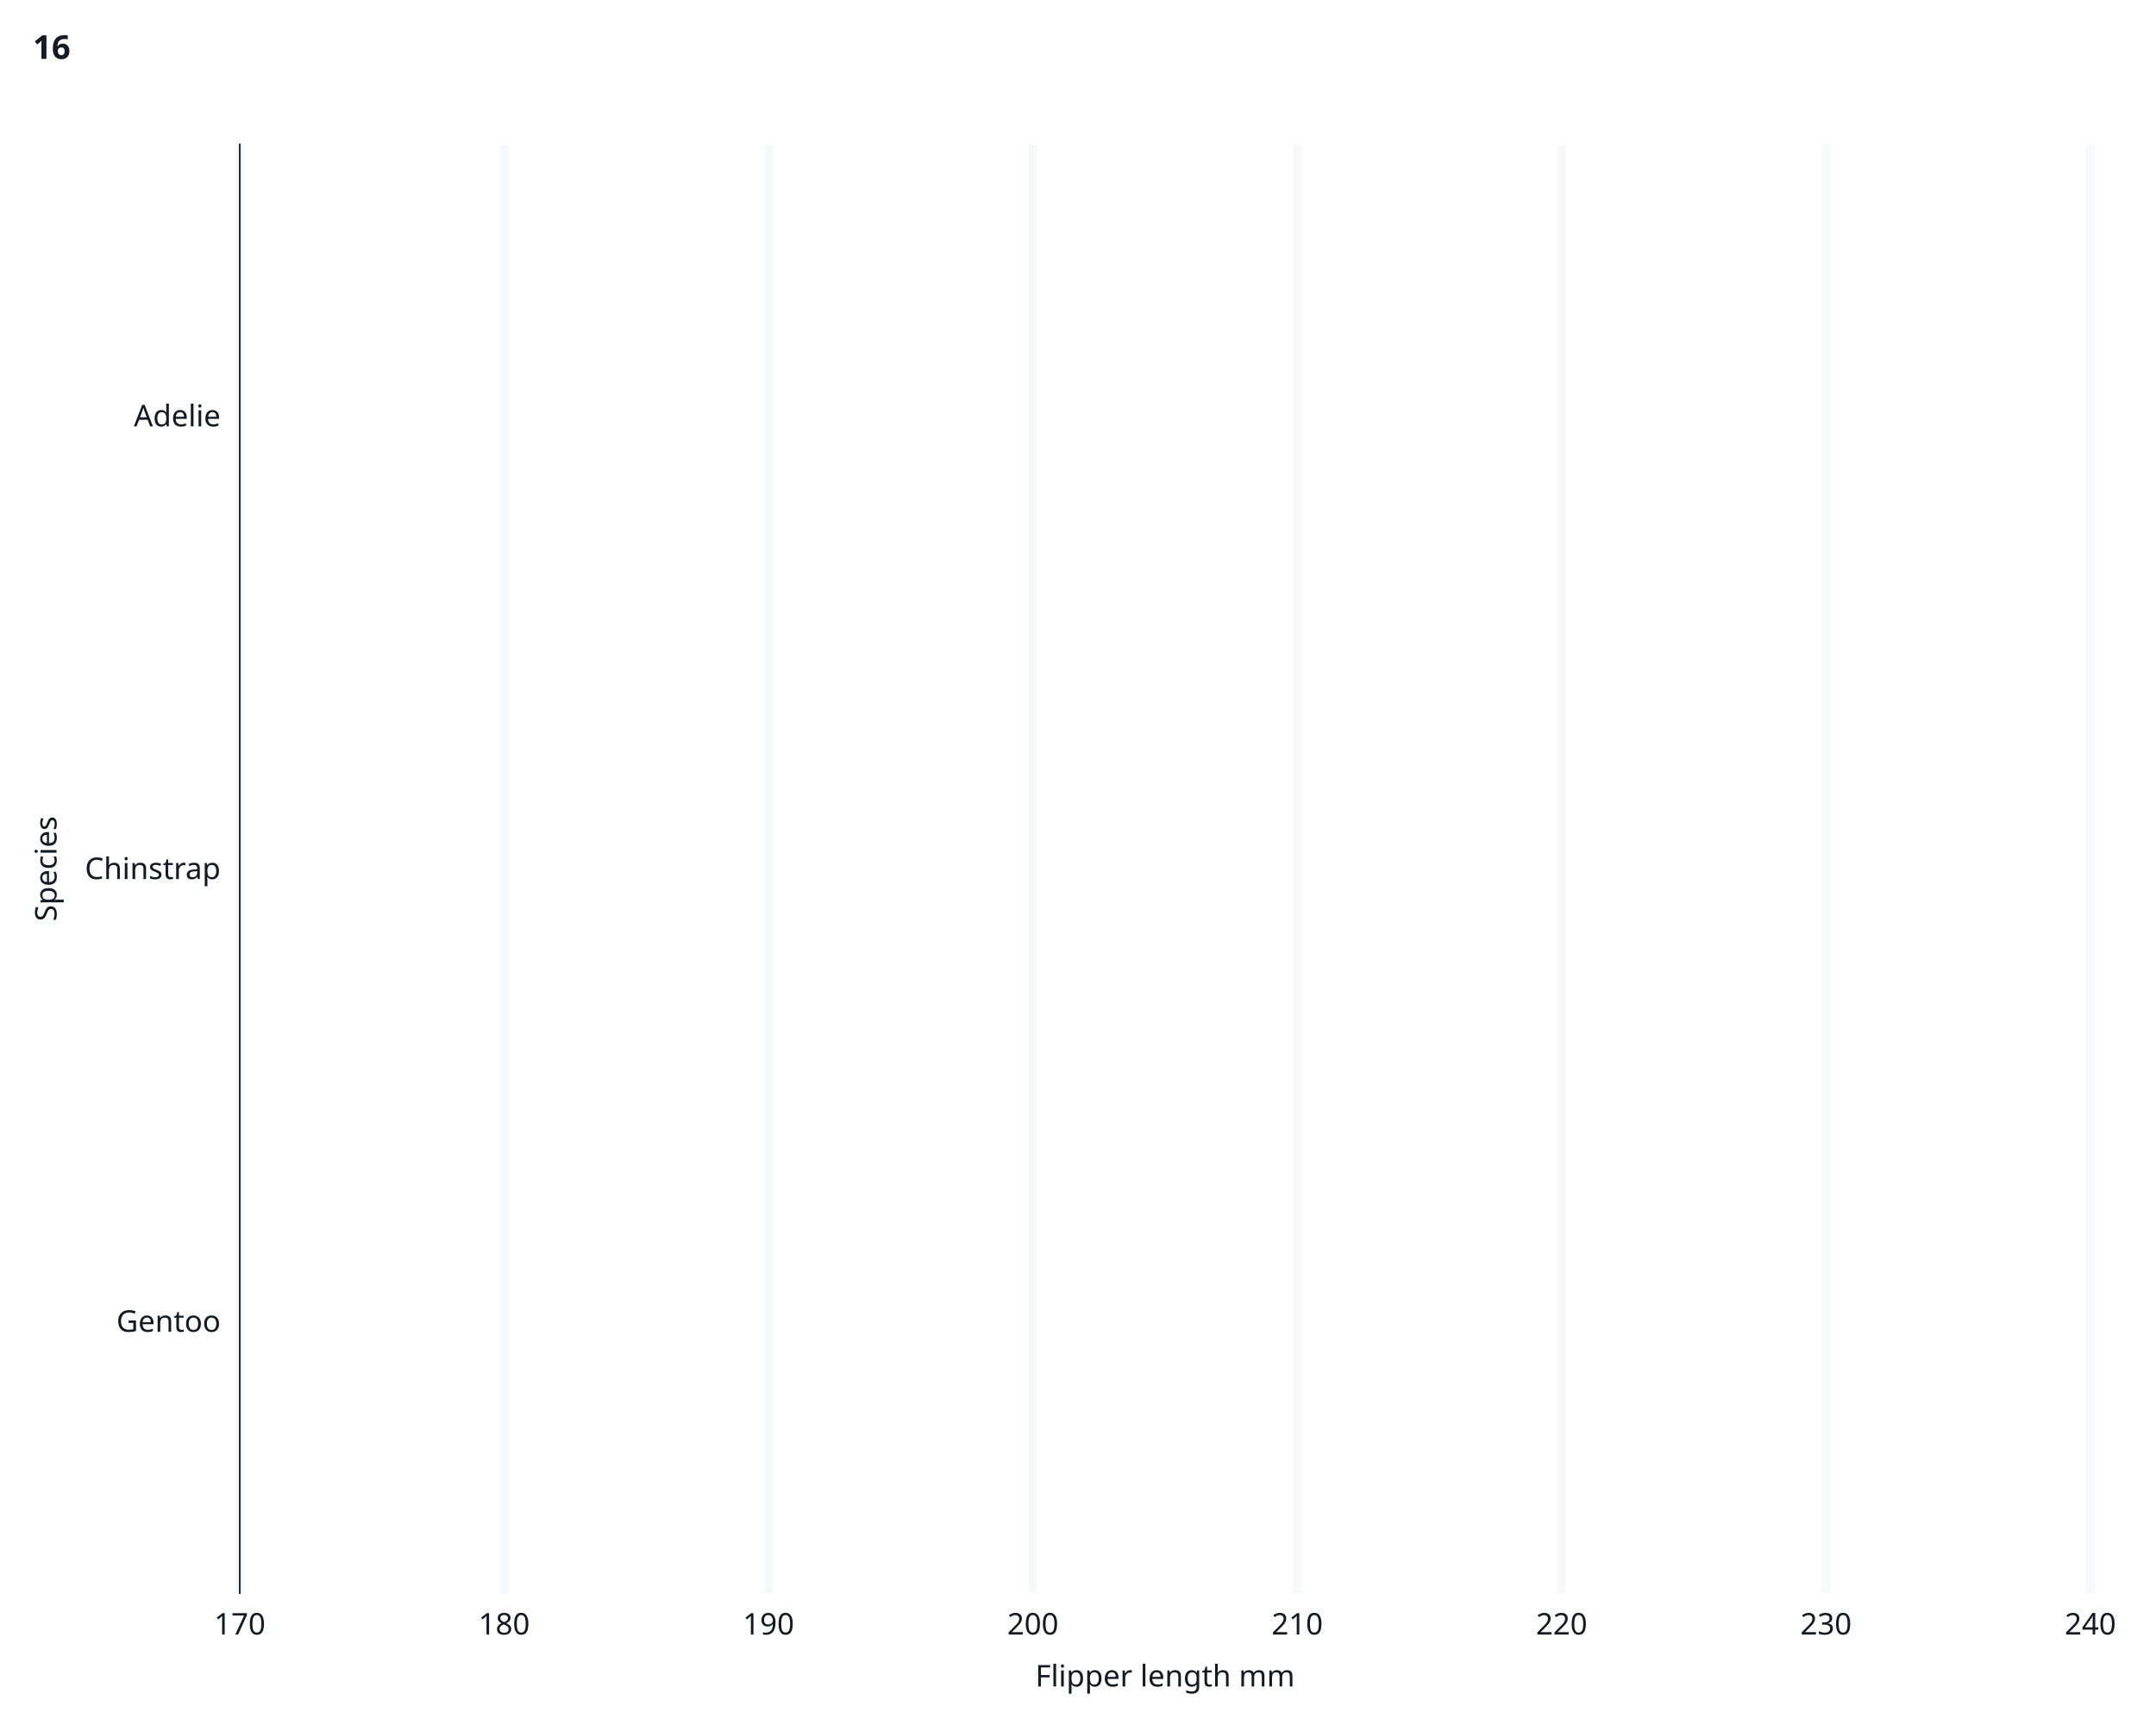
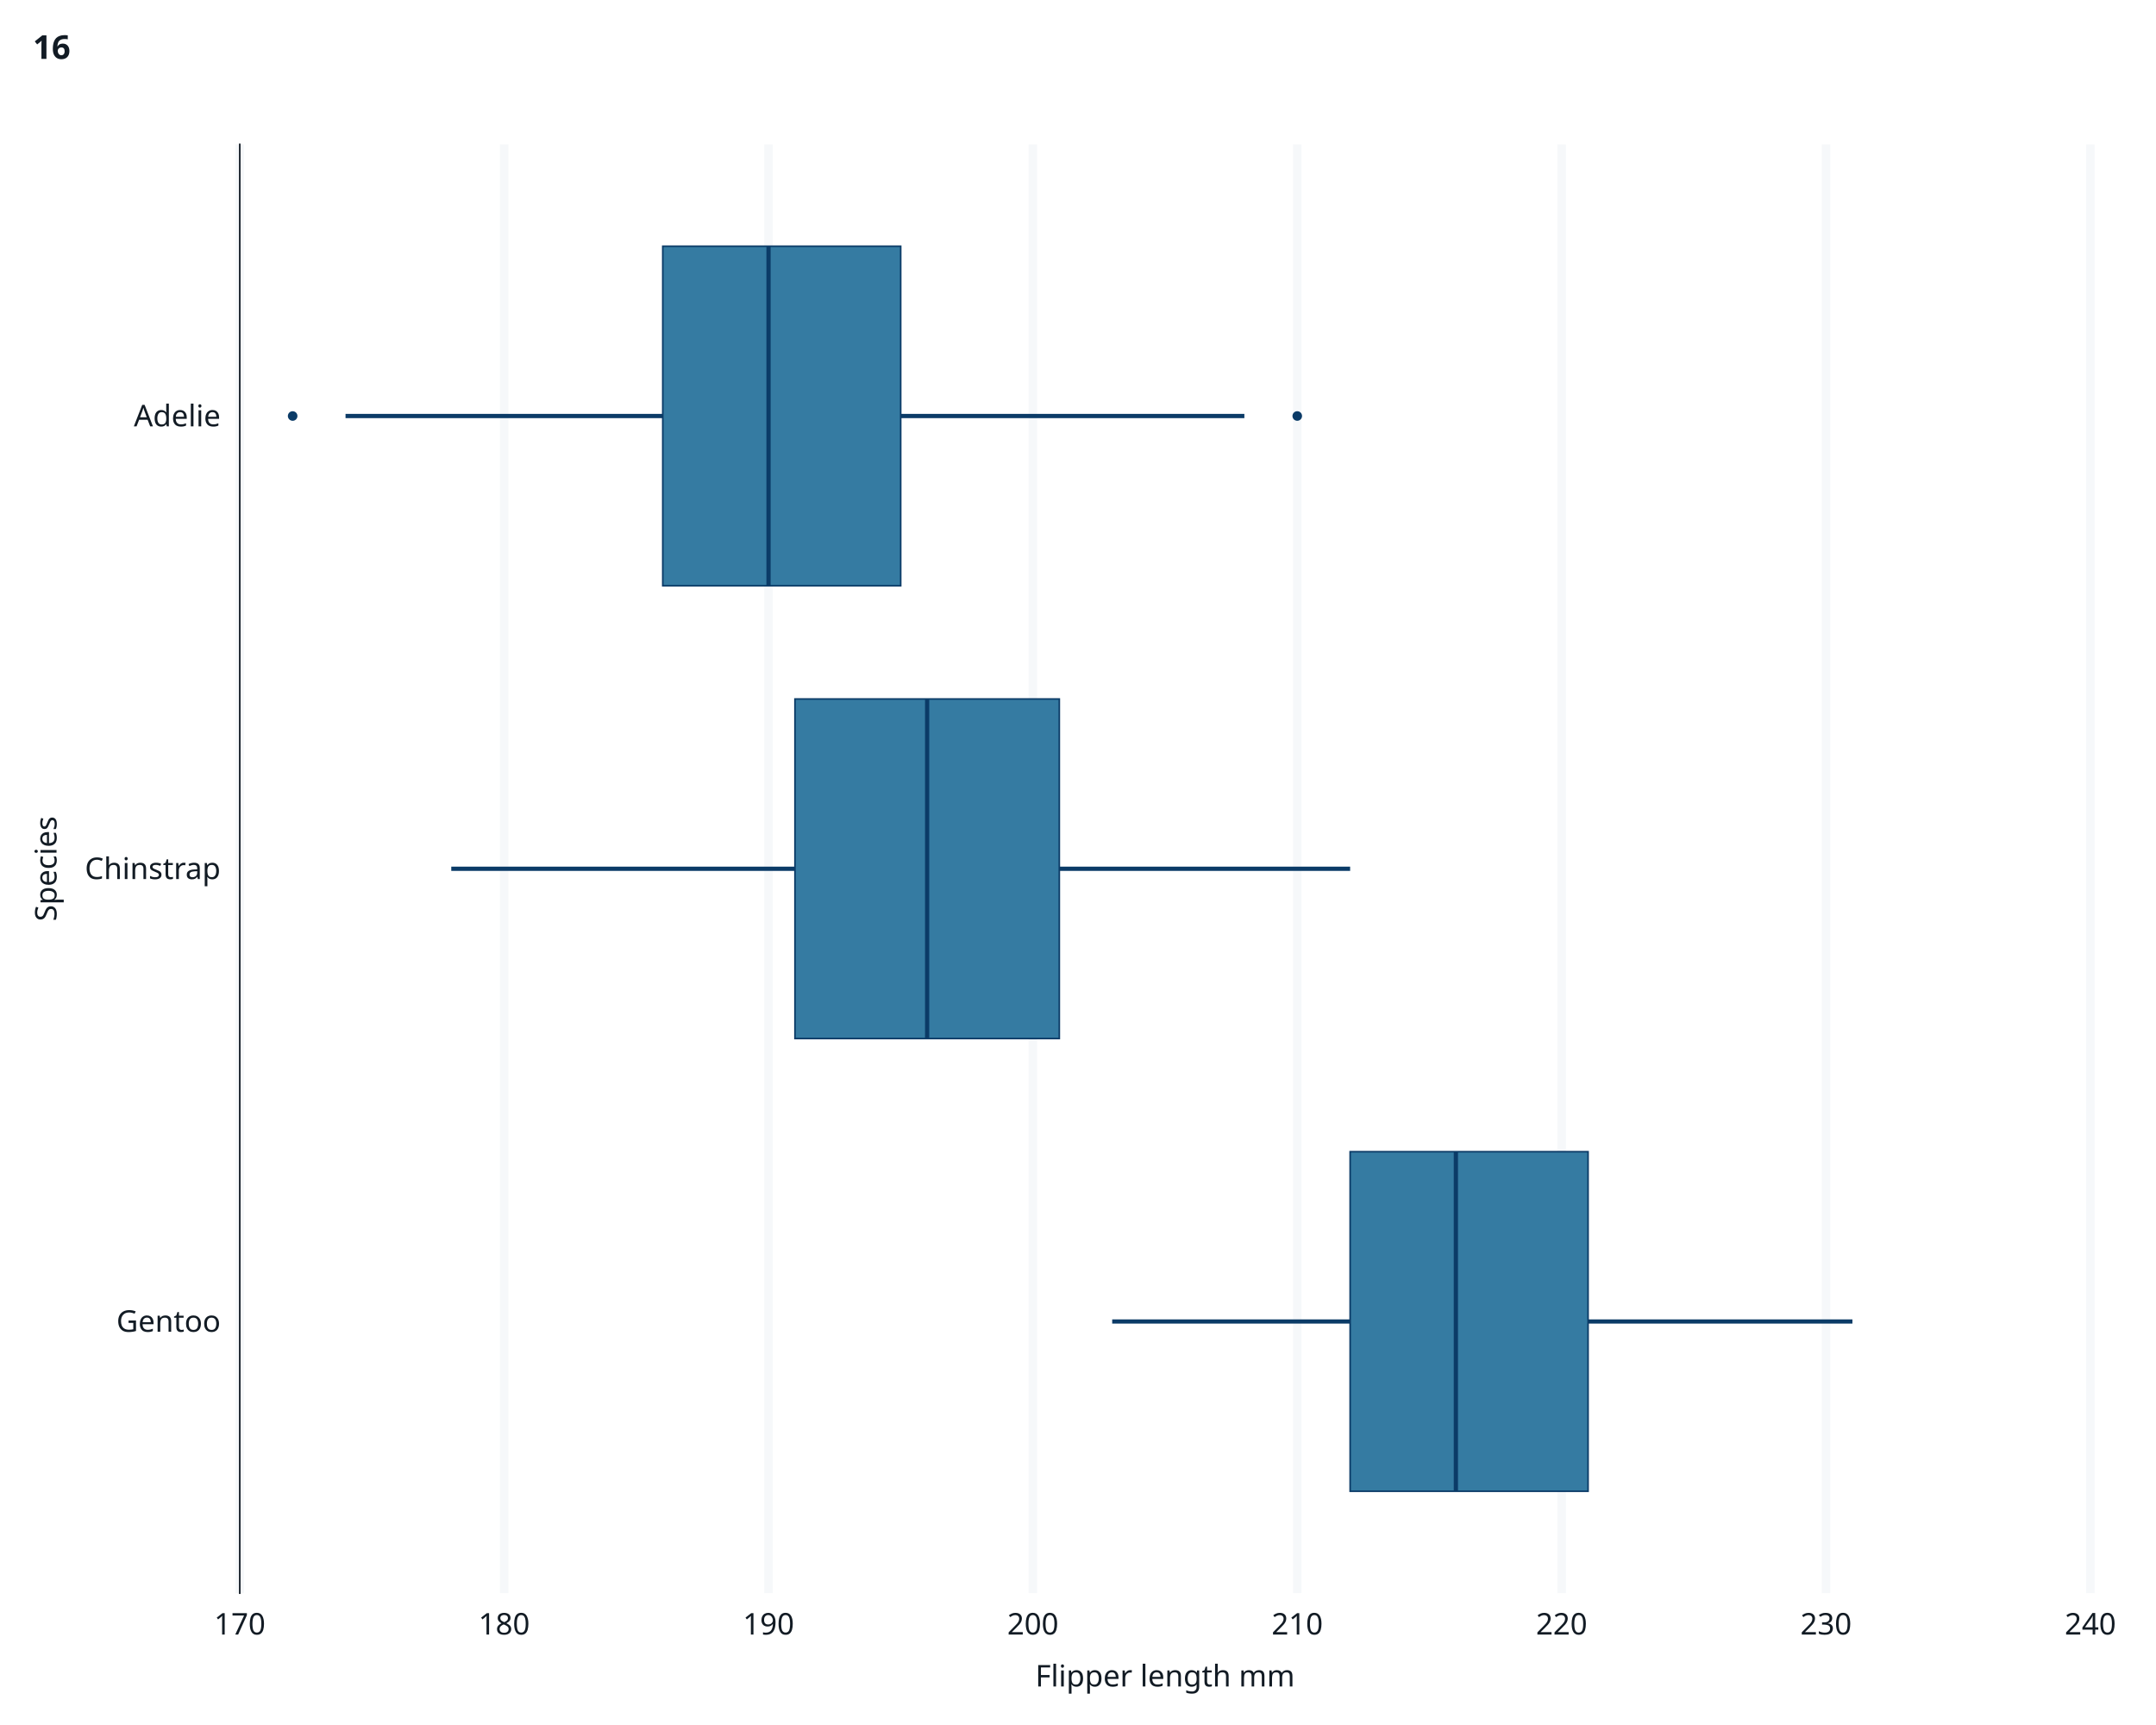
<svg xmlns="http://www.w3.org/2000/svg" class="svglite" data-engine-version="2.0" width="720.00pt" height="576.00pt" viewBox="0 0 720.00 576.00">
  <defs>
    <style type="text/css">
    .svglite line, .svglite polyline, .svglite polygon, .svglite path, .svglite rect, .svglite circle {
      fill: none;
      stroke: #000000;
      stroke-linecap: round;
      stroke-linejoin: round;
      stroke-miterlimit: 10.00;
    }
  </style>
  </defs>
  <rect width="100%" height="100%" style="stroke: none; fill: #FFFFFF;" />
  <defs>
    <clipPath id="cpMC4wMHw3MjAuMDB8MC4wMHw1NzYuMDA=">
      <rect x="0.00" y="0.00" width="720.00" height="576.00" />
    </clipPath>
  </defs>
  <g clip-path="url(#cpMC4wMHw3MjAuMDB8MC4wMHw1NzYuMDA=)">
    <rect x="0" y="0.00" width="720.00" height="576.00" style="stroke-width: 1.07; stroke: #FFFFFF; fill: #FFFFFF;" />
    <rect x="80.07" y="48.21" width="618.01" height="483.76" style="stroke-width: 1.07; stroke: #FFFFFF; fill: #FFFFFF;" />
    <polyline points="80.07,441.26 698.08,441.26 " style="stroke-width: 2.84; stroke: none; stroke-linecap: butt;" />
    <polyline points="80.07,290.09 698.08,290.09 " style="stroke-width: 2.84; stroke: none; stroke-linecap: butt;" />
    <polyline points="80.07,138.91 698.08,138.91 " style="stroke-width: 2.84; stroke: none; stroke-linecap: butt;" />
    <polyline points="80.07,531.97 80.07,48.21 " style="stroke-width: 2.84; stroke: #F6F8FA; stroke-linecap: butt;" />
    <polyline points="168.36,531.97 168.36,48.21 " style="stroke-width: 2.84; stroke: #F6F8FA; stroke-linecap: butt;" />
    <polyline points="256.65,531.97 256.65,48.21 " style="stroke-width: 2.84; stroke: #F6F8FA; stroke-linecap: butt;" />
    <polyline points="344.93,531.97 344.93,48.21 " style="stroke-width: 2.84; stroke: #F6F8FA; stroke-linecap: butt;" />
    <polyline points="433.22,531.97 433.22,48.21 " style="stroke-width: 2.84; stroke: #F6F8FA; stroke-linecap: butt;" />
    <polyline points="521.51,531.97 521.51,48.21 " style="stroke-width: 2.84; stroke: #F6F8FA; stroke-linecap: butt;" />
    <polyline points="609.80,531.97 609.80,48.21 " style="stroke-width: 2.84; stroke: #F6F8FA; stroke-linecap: butt;" />
    <polyline points="698.08,531.97 698.08,48.21 " style="stroke-width: 2.84; stroke: #F6F8FA; stroke-linecap: butt;" />
+     <line x1="530.34" y1="441.26" x2="618.62" y2="441.26" style="stroke-width: 1.41; stroke: #0B3B67; stroke-linecap: butt;" />
+     <line x1="450.88" y1="441.26" x2="371.42" y2="441.26" style="stroke-width: 1.41; stroke: #0B3B67; stroke-linecap: butt;" />
+     <polygon points="530.34,497.95 450.88,497.95 450.88,384.57 530.34,384.57 530.34,497.95 " style="stroke-width: 0.53; stroke: #0B3B67; stroke-linecap: butt; stroke-linejoin: miter; fill: #357BA2;" />
+     <line x1="486.19" y1="497.95" x2="486.19" y2="384.57" style="stroke-width: 1.41; stroke: #0B3B67; stroke-linecap: butt; stroke-linejoin: miter;" />
+     <line x1="353.76" y1="290.09" x2="450.88" y2="290.09" style="stroke-width: 1.41; stroke: #0B3B67; stroke-linecap: butt;" />
+     <line x1="265.48" y1="290.09" x2="150.70" y2="290.09" style="stroke-width: 1.41; stroke: #0B3B67; stroke-linecap: butt;" />
+     <polygon points="353.76,346.78 265.48,346.78 265.48,233.40 353.76,233.40 353.76,346.78 " style="stroke-width: 0.53; stroke: #0B3B67; stroke-linecap: butt; stroke-linejoin: miter; fill: #357BA2;" />
+     <line x1="309.62" y1="346.78" x2="309.62" y2="233.40" style="stroke-width: 1.41; stroke: #0B3B67; stroke-linecap: butt; stroke-linejoin: miter;" />
+     <circle cx="97.73" cy="138.91" r="1.60" style="stroke-width: 0.00; stroke: #0B3B67; fill: #0B3B67;" />
+     <circle cx="433.22" cy="138.91" r="1.60" style="stroke-width: 0.00; stroke: #0B3B67; fill: #0B3B67;" />
+     <line x1="300.79" y1="138.91" x2="415.56" y2="138.91" style="stroke-width: 1.41; stroke: #0B3B67; stroke-linecap: butt;" />
+     <line x1="221.33" y1="138.91" x2="115.39" y2="138.91" style="stroke-width: 1.41; stroke: #0B3B67; stroke-linecap: butt;" />
+     <polygon points="300.79,195.60 221.33,195.60 221.33,82.22 300.79,82.22 300.79,195.60 " style="stroke-width: 0.53; stroke: #0B3B67; stroke-linecap: butt; stroke-linejoin: miter; fill: #357BA2;" />
+     <line x1="256.65" y1="195.60" x2="256.65" y2="82.22" style="stroke-width: 1.41; stroke: #0B3B67; stroke-linecap: butt; stroke-linejoin: miter;" />
    <polyline points="80.07,531.97 80.07,48.21 " style="stroke-width: 0.53; stroke: #121B24; stroke-linecap: square;" />
    <text x="73.68" y="444.70" text-anchor="end" style="font-size: 10.00px; fill: #121B24; font-family: sans;" textLength="32.81px" lengthAdjust="spacingAndGlyphs">Gentoo</text>
    <text x="73.68" y="293.53" text-anchor="end" style="font-size: 10.00px; fill: #121B24; font-family: sans;" textLength="42.80px" lengthAdjust="spacingAndGlyphs">Chinstrap</text>
    <text x="73.68" y="142.36" text-anchor="end" style="font-size: 10.00px; fill: #121B24; font-family: sans;" textLength="27.80px" lengthAdjust="spacingAndGlyphs">Adelie</text>
    <polyline points="76.42,441.26 80.07,441.26 " style="stroke-width: 0.53; stroke: none; stroke-linecap: butt;" />
    <polyline points="76.42,290.09 80.07,290.09 " style="stroke-width: 0.53; stroke: none; stroke-linecap: butt;" />
    <polyline points="76.42,138.91 80.07,138.91 " style="stroke-width: 0.53; stroke: none; stroke-linecap: butt;" />
    <polyline points="80.07,531.97 698.08,531.97 " style="stroke-width: 0.53; stroke: none; stroke-linecap: square;" />
    <polyline points="80.07,535.62 80.07,531.97 " style="stroke-width: 0.53; stroke: none; stroke-linecap: butt;" />
    <polyline points="168.36,535.62 168.36,531.97 " style="stroke-width: 0.53; stroke: none; stroke-linecap: butt;" />
    <polyline points="256.65,535.62 256.65,531.97 " style="stroke-width: 0.53; stroke: none; stroke-linecap: butt;" />
    <polyline points="344.93,535.62 344.93,531.97 " style="stroke-width: 0.53; stroke: none; stroke-linecap: butt;" />
    <polyline points="433.22,535.62 433.22,531.97 " style="stroke-width: 0.53; stroke: none; stroke-linecap: butt;" />
    <polyline points="521.51,535.62 521.51,531.97 " style="stroke-width: 0.53; stroke: none; stroke-linecap: butt;" />
    <polyline points="609.80,535.62 609.80,531.97 " style="stroke-width: 0.53; stroke: none; stroke-linecap: butt;" />
    <polyline points="698.08,535.62 698.08,531.97 " style="stroke-width: 0.53; stroke: none; stroke-linecap: butt;" />
    <text x="80.07" y="545.79" text-anchor="middle" style="font-size: 10.00px; fill: #121B24; font-family: sans;" textLength="16.69px" lengthAdjust="spacingAndGlyphs">170</text>
    <text x="168.36" y="545.79" text-anchor="middle" style="font-size: 10.00px; fill: #121B24; font-family: sans;" textLength="16.69px" lengthAdjust="spacingAndGlyphs">180</text>
    <text x="256.65" y="545.79" text-anchor="middle" style="font-size: 10.00px; fill: #121B24; font-family: sans;" textLength="16.69px" lengthAdjust="spacingAndGlyphs">190</text>
    <text x="344.93" y="545.79" text-anchor="middle" style="font-size: 10.00px; fill: #121B24; font-family: sans;" textLength="16.69px" lengthAdjust="spacingAndGlyphs">200</text>
    <text x="433.22" y="545.79" text-anchor="middle" style="font-size: 10.00px; fill: #121B24; font-family: sans;" textLength="16.69px" lengthAdjust="spacingAndGlyphs">210</text>
    <text x="521.51" y="545.79" text-anchor="middle" style="font-size: 10.00px; fill: #121B24; font-family: sans;" textLength="16.69px" lengthAdjust="spacingAndGlyphs">220</text>
    <text x="609.80" y="545.79" text-anchor="middle" style="font-size: 10.00px; fill: #121B24; font-family: sans;" textLength="16.69px" lengthAdjust="spacingAndGlyphs">230</text>
    <text x="698.08" y="545.79" text-anchor="middle" style="font-size: 10.00px; fill: #121B24; font-family: sans;" textLength="16.69px" lengthAdjust="spacingAndGlyphs">240</text>
    <text x="389.08" y="563.13" text-anchor="middle" style="font-size: 10.00px; fill: #121B24; font-family: sans;" textLength="80.03px" lengthAdjust="spacingAndGlyphs">Flipper length mm</text>
    <text transform="translate(18.88,290.09) rotate(-90)" text-anchor="middle" style="font-size: 10.00px; fill: #121B24; font-family: sans;" textLength="35.59px" lengthAdjust="spacingAndGlyphs">Species</text>
    <text x="10.96" y="19.67" style="font-size: 11.00px; font-weight: bold; fill: #121B24; font-family: sans;" textLength="12.24px" lengthAdjust="spacingAndGlyphs">16</text>
  </g>
</svg>
